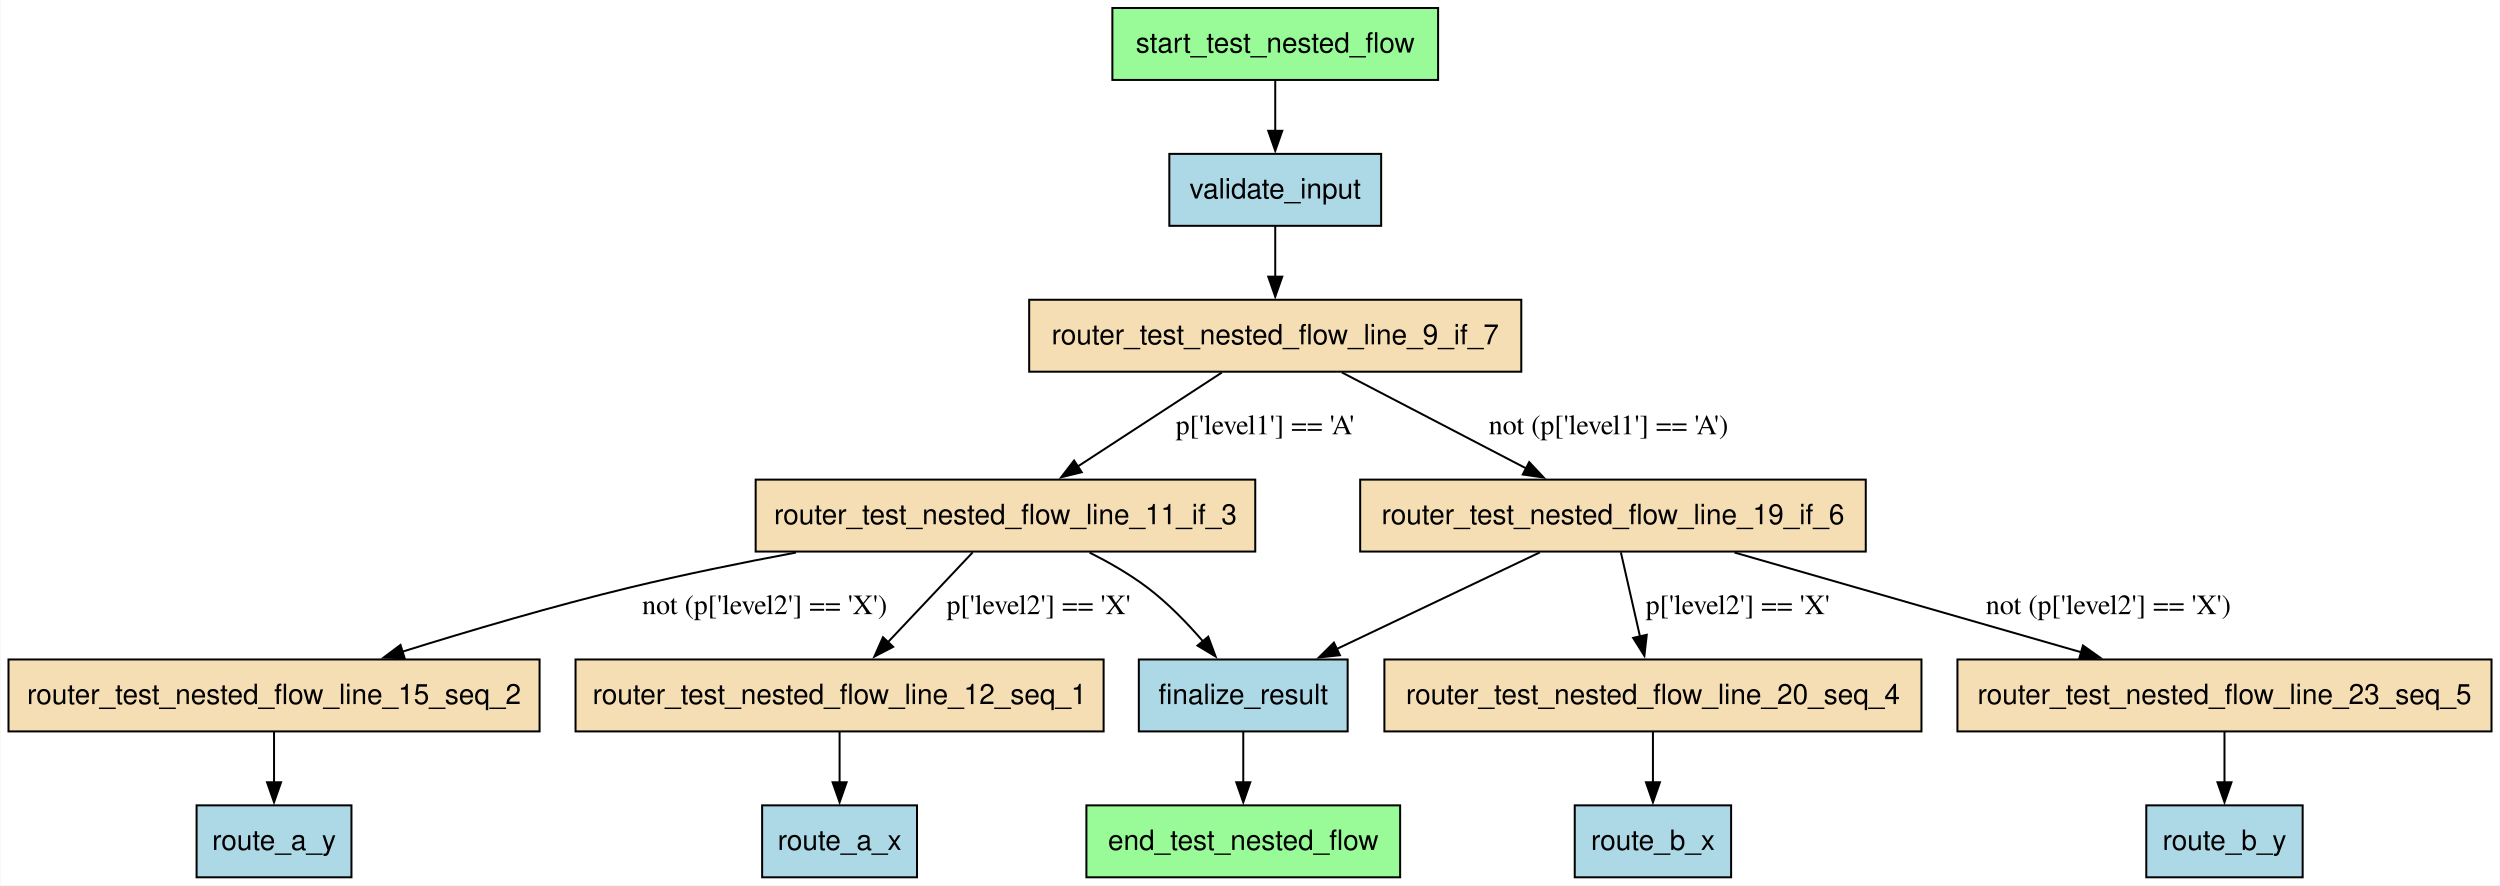
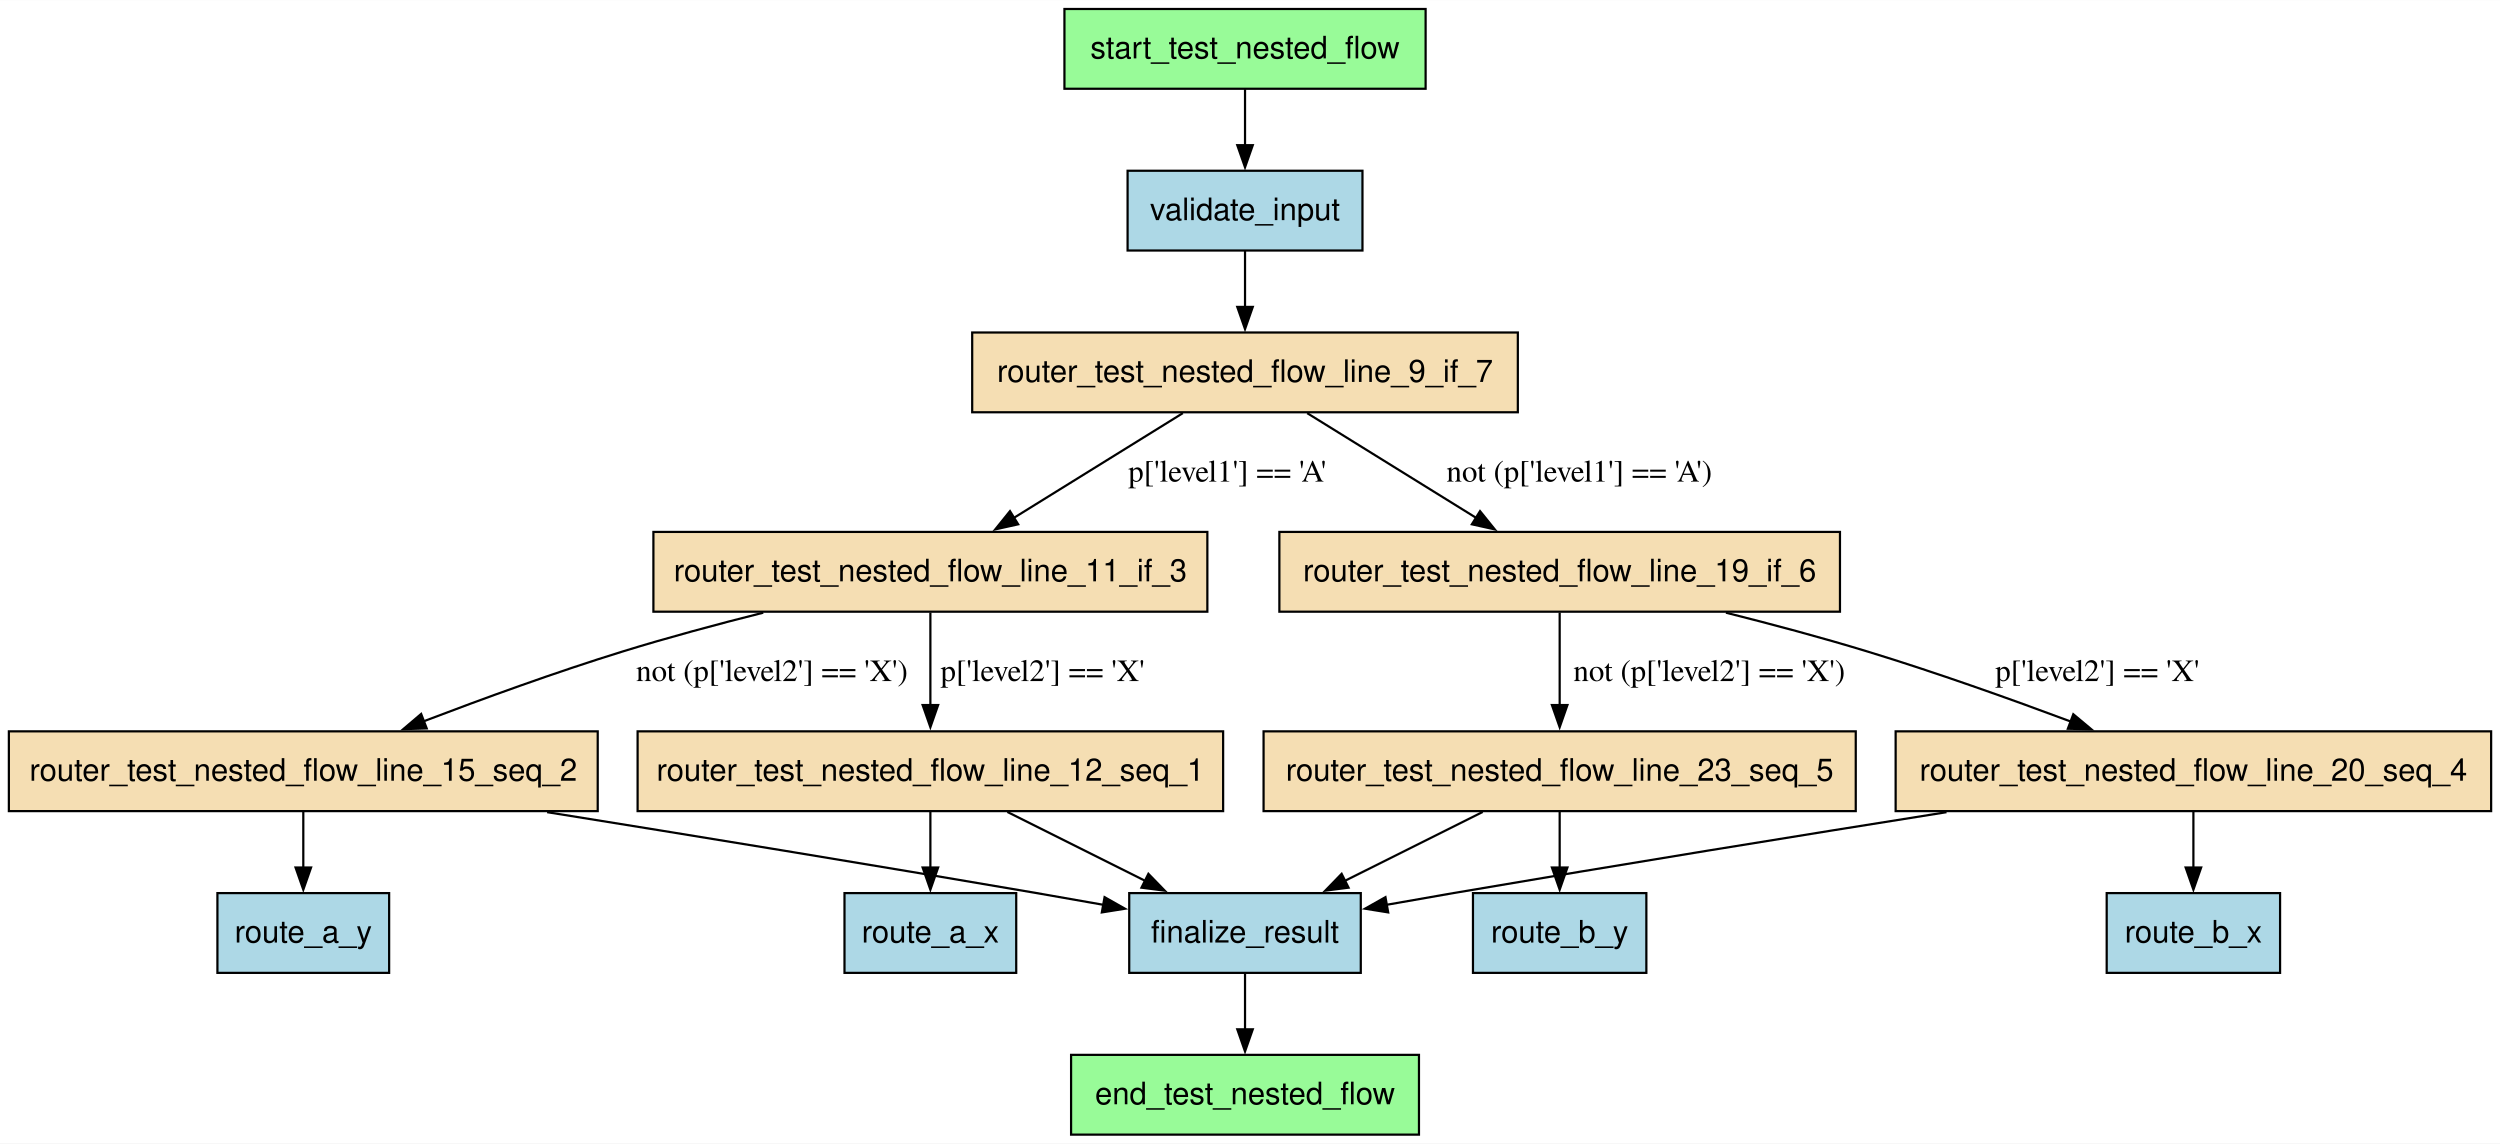
- <svg xmlns="http://www.w3.org/2000/svg" width="1251pt" height="443pt" viewBox="0.00 0.00 1250.50 443.00">
-   <g id="graph0" class="graph" transform="scale(1 1) rotate(0) translate(4 439)">
-     <polygon fill="white" stroke="none" points="-4,4 -4,-439 1246.5,-439 1246.5,4 -4,4" />
+ <svg xmlns="http://www.w3.org/2000/svg" width="1128pt" height="516pt" viewBox="0.00 0.00 1128.25 516.00">
+   <g id="graph0" class="graph" transform="scale(1 1) rotate(0) translate(4 512)">
+     <polygon fill="white" stroke="none" points="-4,4 -4,-512 1124.25,-512 1124.25,4 -4,4" />
    <g id="node1" class="node">
-       <polygon fill="palegreen" stroke="black" points="696.38,-36 539.38,-36 539.38,0 696.38,0 696.38,-36" />
-       <text text-anchor="middle" x="617.88" y="-13.7" font-family="Helvetica,sans-Serif" font-size="14.00">end_test_nested_flow</text>
+       <polygon fill="palegreen" stroke="black" points="636.38,-36 479.38,-36 479.38,0 636.38,0 636.38,-36" />
+       <text text-anchor="middle" x="557.88" y="-13.7" font-family="Helvetica,sans-Serif" font-size="14.00">end_test_nested_flow</text>
    </g>
    <g id="node2" class="node">
-       <polygon fill="lightblue" stroke="black" points="670.12,-109 565.62,-109 565.62,-73 670.12,-73 670.12,-109" />
-       <text text-anchor="middle" x="617.88" y="-86.7" font-family="Helvetica,sans-Serif" font-size="14.00">finalize_result</text>
+       <polygon fill="lightblue" stroke="black" points="610.12,-109 505.62,-109 505.62,-73 610.12,-73 610.12,-109" />
+       <text text-anchor="middle" x="557.88" y="-86.7" font-family="Helvetica,sans-Serif" font-size="14.00">finalize_result</text>
+     </g>
+     <g id="edge17" class="edge">
+       <path fill="none" stroke="black" d="M557.88,-72.81C557.88,-65.23 557.88,-56.1 557.88,-47.54" />
+       <polygon fill="black" stroke="black" points="561.38,-47.54 557.88,-37.54 554.38,-47.54 561.38,-47.54" />
+     </g>
+     <g id="node3" class="node">
+       <polygon fill="lightblue" stroke="black" points="454.62,-109 377.12,-109 377.12,-73 454.62,-73 454.62,-109" />
+       <text text-anchor="middle" x="415.88" y="-86.7" font-family="Helvetica,sans-Serif" font-size="14.00">route_a_x</text>
+     </g>
+     <g id="node4" class="node">
+       <polygon fill="lightblue" stroke="black" points="171.62,-109 94.12,-109 94.12,-73 171.62,-73 171.62,-109" />
+       <text text-anchor="middle" x="132.88" y="-86.7" font-family="Helvetica,sans-Serif" font-size="14.00">route_a_y</text>
+     </g>
+     <g id="node5" class="node">
+       <polygon fill="lightblue" stroke="black" points="1025,-109 946.75,-109 946.75,-73 1025,-73 1025,-109" />
+       <text text-anchor="middle" x="985.88" y="-86.7" font-family="Helvetica,sans-Serif" font-size="14.00">route_b_x</text>
+     </g>
+     <g id="node6" class="node">
+       <polygon fill="lightblue" stroke="black" points="739,-109 660.75,-109 660.75,-73 739,-73 739,-109" />
+       <text text-anchor="middle" x="699.88" y="-86.7" font-family="Helvetica,sans-Serif" font-size="14.00">route_b_y</text>
+     </g>
+     <g id="node7" class="node">
+       <polygon fill="wheat" stroke="black" points="540.88,-272 290.88,-272 290.88,-236 540.88,-236 540.88,-272" />
+       <text text-anchor="middle" x="415.88" y="-249.7" font-family="Helvetica,sans-Serif" font-size="14.00">router_test_nested_flow_line_11_if_3</text>
+     </g>
+     <g id="node8" class="node">
+       <polygon fill="wheat" stroke="black" points="548,-182 283.75,-182 283.75,-146 548,-146 548,-182" />
+       <text text-anchor="middle" x="415.88" y="-159.7" font-family="Helvetica,sans-Serif" font-size="14.00">router_test_nested_flow_line_12_seq_1</text>
+     </g>
+     <g id="edge5" class="edge">
+       <path fill="none" stroke="black" d="M415.88,-235.61C415.88,-223.68 415.88,-207.57 415.88,-193.74" />
+       <polygon fill="black" stroke="black" points="419.38,-193.86 415.88,-183.86 412.38,-193.86 419.38,-193.86" />
+       <text text-anchor="middle" x="466.5" y="-204.7" font-family="Times,serif" font-size="14.00">p['level2'] == 'X'</text>
+     </g>
+     <g id="node9" class="node">
+       <polygon fill="wheat" stroke="black" points="265.75,-182 0,-182 0,-146 265.75,-146 265.75,-182" />
+       <text text-anchor="middle" x="132.88" y="-159.7" font-family="Helvetica,sans-Serif" font-size="14.00">router_test_nested_flow_line_15_seq_2</text>
+     </g>
+     <g id="edge6" class="edge">
+       <path fill="none" stroke="black" d="M340.45,-235.55C319.72,-230.34 297.32,-224.32 276.88,-218 246.9,-208.74 214.03,-196.78 187.27,-186.57" />
+       <polygon fill="black" stroke="black" points="188.58,-183.32 177.99,-183 186.07,-189.86 188.58,-183.32" />
+       <text text-anchor="middle" x="344.38" y="-204.7" font-family="Times,serif" font-size="14.00">not (p['level2'] == 'X')</text>
+     </g>
+     <g id="edge13" class="edge">
+       <path fill="none" stroke="black" d="M450.61,-145.63C469.35,-136.26 492.7,-124.59 512.82,-114.53" />
+       <polygon fill="black" stroke="black" points="514.27,-117.71 521.65,-110.11 511.14,-111.45 514.27,-117.71" />
+     </g>
+     <g id="edge3" class="edge">
+       <path fill="none" stroke="black" d="M415.88,-145.81C415.88,-138.23 415.88,-129.1 415.88,-120.54" />
+       <polygon fill="black" stroke="black" points="419.38,-120.54 415.88,-110.54 412.38,-120.54 419.38,-120.54" />
+     </g>
+     <g id="edge14" class="edge">
+       <path fill="none" stroke="black" d="M242.91,-145.53C307.35,-135.18 390.28,-121.66 463.88,-109 473.61,-107.33 483.91,-105.51 493.98,-103.71" />
+       <polygon fill="black" stroke="black" points="494.49,-107.17 503.71,-101.96 493.25,-100.28 494.49,-107.17" />
+     </g>
+     <g id="edge4" class="edge">
+       <path fill="none" stroke="black" d="M132.88,-145.81C132.88,-138.23 132.88,-129.1 132.88,-120.54" />
+       <polygon fill="black" stroke="black" points="136.38,-120.54 132.88,-110.54 129.38,-120.54 136.38,-120.54" />
+     </g>
+     <g id="node10" class="node">
+       <polygon fill="wheat" stroke="black" points="826.38,-272 573.38,-272 573.38,-236 826.38,-236 826.38,-272" />
+       <text text-anchor="middle" x="699.88" y="-249.7" font-family="Helvetica,sans-Serif" font-size="14.00">router_test_nested_flow_line_19_if_6</text>
+     </g>
+     <g id="node11" class="node">
+       <polygon fill="wheat" stroke="black" points="1120.25,-182 851.5,-182 851.5,-146 1120.25,-146 1120.25,-182" />
+       <text text-anchor="middle" x="985.88" y="-159.7" font-family="Helvetica,sans-Serif" font-size="14.00">router_test_nested_flow_line_20_seq_4</text>
+     </g>
+     <g id="edge9" class="edge">
+       <path fill="none" stroke="black" d="M774.91,-235.55C795.74,-230.32 818.29,-224.29 838.88,-218 869.57,-208.63 903.28,-196.6 930.68,-186.37" />
+       <polygon fill="black" stroke="black" points="931.68,-189.73 939.81,-182.94 929.22,-183.18 931.68,-189.73" />
+       <text text-anchor="middle" x="942.52" y="-204.7" font-family="Times,serif" font-size="14.00">p['level2'] == 'X'</text>
+     </g>
+     <g id="node12" class="node">
+       <polygon fill="wheat" stroke="black" points="833.5,-182 566.25,-182 566.25,-146 833.5,-146 833.5,-182" />
+       <text text-anchor="middle" x="699.88" y="-159.7" font-family="Helvetica,sans-Serif" font-size="14.00">router_test_nested_flow_line_23_seq_5</text>
+     </g>
+     <g id="edge10" class="edge">
+       <path fill="none" stroke="black" d="M699.88,-235.61C699.88,-223.68 699.88,-207.57 699.88,-193.74" />
+       <polygon fill="black" stroke="black" points="703.38,-193.86 699.88,-183.86 696.38,-193.86 703.38,-193.86" />
+       <text text-anchor="middle" x="767.38" y="-204.7" font-family="Times,serif" font-size="14.00">not (p['level2'] == 'X')</text>
    </g>
    <g id="edge15" class="edge">
-       <path fill="none" stroke="black" d="M617.88,-72.81C617.88,-65.23 617.88,-56.1 617.88,-47.54" />
-       <polygon fill="black" stroke="black" points="621.38,-47.54 617.88,-37.54 614.38,-47.54 621.38,-47.54" />
+       <path fill="none" stroke="black" d="M874.46,-145.52C809.48,-135.19 725.98,-121.69 651.88,-109 642.14,-107.33 631.84,-105.52 621.77,-103.72" />
+       <polygon fill="black" stroke="black" points="622.49,-100.29 612.03,-101.97 621.26,-107.18 622.49,-100.29" />
    </g>
-     <g id="node3" class="node">
-       <polygon fill="lightblue" stroke="black" points="454.62,-36 377.12,-36 377.12,0 454.62,0 454.62,-36" />
-       <text text-anchor="middle" x="415.88" y="-13.7" font-family="Helvetica,sans-Serif" font-size="14.00">route_a_x</text>
+     <g id="edge7" class="edge">
+       <path fill="none" stroke="black" d="M985.88,-145.81C985.88,-138.23 985.88,-129.1 985.88,-120.54" />
+       <polygon fill="black" stroke="black" points="989.38,-120.54 985.88,-110.54 982.38,-120.54 989.38,-120.54" />
    </g>
-     <g id="node4" class="node">
-       <polygon fill="lightblue" stroke="black" points="171.62,-36 94.12,-36 94.12,0 171.62,0 171.62,-36" />
-       <text text-anchor="middle" x="132.88" y="-13.7" font-family="Helvetica,sans-Serif" font-size="14.00">route_a_y</text>
+     <g id="edge16" class="edge">
+       <path fill="none" stroke="black" d="M665.14,-145.63C646.4,-136.26 623.05,-124.59 602.93,-114.53" />
+       <polygon fill="black" stroke="black" points="604.61,-111.45 594.1,-110.11 601.48,-117.71 604.61,-111.45" />
    </g>
-     <g id="node5" class="node">
-       <polygon fill="lightblue" stroke="black" points="862,-36 783.75,-36 783.75,0 862,0 862,-36" />
-       <text text-anchor="middle" x="822.88" y="-13.7" font-family="Helvetica,sans-Serif" font-size="14.00">route_b_x</text>
+     <g id="edge8" class="edge">
+       <path fill="none" stroke="black" d="M699.88,-145.81C699.88,-138.23 699.88,-129.1 699.88,-120.54" />
+       <polygon fill="black" stroke="black" points="703.38,-120.54 699.88,-110.54 696.38,-120.54 703.38,-120.54" />
    </g>
-     <g id="node6" class="node">
-       <polygon fill="lightblue" stroke="black" points="1148,-36 1069.75,-36 1069.75,0 1148,0 1148,-36" />
-       <text text-anchor="middle" x="1108.88" y="-13.7" font-family="Helvetica,sans-Serif" font-size="14.00">route_b_y</text>
+     <g id="node13" class="node">
+       <polygon fill="wheat" stroke="black" points="681,-362 434.75,-362 434.75,-326 681,-326 681,-362" />
+       <text text-anchor="middle" x="557.88" y="-339.7" font-family="Helvetica,sans-Serif" font-size="14.00">router_test_nested_flow_line_9_if_7</text>
    </g>
-     <g id="node7" class="node">
-       <polygon fill="wheat" stroke="black" points="623.88,-199 373.88,-199 373.88,-163 623.88,-163 623.88,-199" />
-       <text text-anchor="middle" x="498.88" y="-176.7" font-family="Helvetica,sans-Serif" font-size="14.00">router_test_nested_flow_line_11_if_3</text>
+     <g id="edge11" class="edge">
+       <path fill="none" stroke="black" d="M529.82,-325.61C507.94,-312.05 477.34,-293.09 453.37,-278.23" />
+       <polygon fill="black" stroke="black" points="455.5,-275.44 445.16,-273.15 451.81,-281.39 455.5,-275.44" />
+       <text text-anchor="middle" x="549.84" y="-294.7" font-family="Times,serif" font-size="14.00">p['level1'] == 'A'</text>
    </g>
    <g id="edge12" class="edge">
-       <path fill="none" stroke="black" d="M540.96,-162.51C550.87,-157.52 561.1,-151.62 569.88,-145 580.09,-137.29 589.86,-127.2 597.89,-117.89" />
-       <polygon fill="black" stroke="black" points="600.35,-120.41 604.04,-110.48 594.96,-115.94 600.35,-120.41" />
-     </g>
-     <g id="node8" class="node">
-       <polygon fill="wheat" stroke="black" points="548,-109 283.75,-109 283.75,-73 548,-73 548,-109" />
-       <text text-anchor="middle" x="415.88" y="-86.7" font-family="Helvetica,sans-Serif" font-size="14.00">router_test_nested_flow_line_12_seq_1</text>
-     </g>
-     <g id="edge5" class="edge">
-       <path fill="none" stroke="black" d="M482.48,-162.61C470.31,-149.72 453.54,-131.93 439.87,-117.44" />
-       <polygon fill="black" stroke="black" points="442.69,-115.32 433.28,-110.45 437.59,-120.13 442.69,-115.32" />
-       <text text-anchor="middle" x="515.43" y="-131.7" font-family="Times,serif" font-size="14.00">p['level2'] == 'X'</text>
-     </g>
-     <g id="node9" class="node">
-       <polygon fill="wheat" stroke="black" points="265.75,-109 0,-109 0,-73 265.75,-73 265.75,-109" />
-       <text text-anchor="middle" x="132.88" y="-86.7" font-family="Helvetica,sans-Serif" font-size="14.00">router_test_nested_flow_line_15_seq_2</text>
-     </g>
-     <g id="edge6" class="edge">
-       <path fill="none" stroke="black" d="M394.05,-162.51C366.84,-157.41 337.66,-151.46 310.88,-145 272.69,-135.79 230.54,-123.34 196.85,-112.83" />
-       <polygon fill="black" stroke="black" points="198.25,-109.6 187.67,-109.94 196.16,-116.28 198.25,-109.6" />
-       <text text-anchor="middle" x="378.38" y="-131.7" font-family="Times,serif" font-size="14.00">not (p['level2'] == 'X')</text>
-     </g>
-     <g id="edge3" class="edge">
-       <path fill="none" stroke="black" d="M415.88,-72.81C415.88,-65.23 415.88,-56.1 415.88,-47.54" />
-       <polygon fill="black" stroke="black" points="419.38,-47.54 415.88,-37.54 412.38,-47.54 419.38,-47.54" />
-     </g>
-     <g id="edge4" class="edge">
-       <path fill="none" stroke="black" d="M132.88,-72.81C132.88,-65.23 132.88,-56.1 132.88,-47.54" />
-       <polygon fill="black" stroke="black" points="136.38,-47.54 132.88,-37.54 129.38,-47.54 136.38,-47.54" />
-     </g>
-     <g id="node10" class="node">
-       <polygon fill="wheat" stroke="black" points="929.38,-199 676.38,-199 676.38,-163 929.38,-163 929.38,-199" />
-       <text text-anchor="middle" x="802.88" y="-176.7" font-family="Helvetica,sans-Serif" font-size="14.00">router_test_nested_flow_line_19_if_6</text>
-     </g>
-     <g id="edge14" class="edge">
-       <path fill="none" stroke="black" d="M766.32,-162.61C737.19,-148.75 696.18,-129.25 664.65,-114.25" />
-       <polygon fill="black" stroke="black" points="666.25,-111.13 655.72,-110 663.24,-117.46 666.25,-111.13" />
-     </g>
-     <g id="node11" class="node">
-       <polygon fill="wheat" stroke="black" points="957.25,-109 688.5,-109 688.5,-73 957.25,-73 957.25,-109" />
-       <text text-anchor="middle" x="822.88" y="-86.7" font-family="Helvetica,sans-Serif" font-size="14.00">router_test_nested_flow_line_20_seq_4</text>
-     </g>
-     <g id="edge9" class="edge">
-       <path fill="none" stroke="black" d="M806.83,-162.61C809.57,-150.56 813.27,-134.24 816.44,-120.33" />
-       <polygon fill="black" stroke="black" points="819.79,-121.35 818.6,-110.83 812.97,-119.8 819.79,-121.35" />
-       <text text-anchor="middle" x="865.29" y="-131.7" font-family="Times,serif" font-size="14.00">p['level2'] == 'X'</text>
-     </g>
-     <g id="node12" class="node">
-       <polygon fill="wheat" stroke="black" points="1242.5,-109 975.25,-109 975.25,-73 1242.5,-73 1242.5,-109" />
-       <text text-anchor="middle" x="1108.88" y="-86.7" font-family="Helvetica,sans-Serif" font-size="14.00">router_test_nested_flow_line_23_seq_5</text>
-     </g>
-     <g id="edge10" class="edge">
-       <path fill="none" stroke="black" d="M863.7,-162.51C913.65,-148.14 984.51,-127.77 1037.21,-112.61" />
-       <polygon fill="black" stroke="black" points="1038.07,-116 1046.71,-109.88 1036.14,-109.28 1038.07,-116" />
-       <text text-anchor="middle" x="1050.78" y="-131.7" font-family="Times,serif" font-size="14.00">not (p['level2'] == 'X')</text>
-     </g>
-     <g id="edge7" class="edge">
-       <path fill="none" stroke="black" d="M822.88,-72.81C822.88,-65.23 822.88,-56.1 822.88,-47.54" />
-       <polygon fill="black" stroke="black" points="826.38,-47.54 822.88,-37.54 819.38,-47.54 826.38,-47.54" />
-     </g>
-     <g id="edge8" class="edge">
-       <path fill="none" stroke="black" d="M1108.88,-72.81C1108.88,-65.23 1108.88,-56.1 1108.88,-47.54" />
-       <polygon fill="black" stroke="black" points="1112.38,-47.54 1108.88,-37.54 1105.38,-47.54 1112.38,-47.54" />
-     </g>
-     <g id="node13" class="node">
-       <polygon fill="wheat" stroke="black" points="757,-289 510.75,-289 510.75,-253 757,-253 757,-289" />
-       <text text-anchor="middle" x="633.88" y="-266.7" font-family="Helvetica,sans-Serif" font-size="14.00">router_test_nested_flow_line_9_if_7</text>
-     </g>
-     <g id="edge11" class="edge">
-       <path fill="none" stroke="black" d="M607.2,-252.61C586.59,-239.18 557.83,-220.43 535.13,-205.63" />
-       <polygon fill="black" stroke="black" points="537.05,-202.71 526.76,-200.18 533.23,-208.57 537.05,-202.71" />
-       <text text-anchor="middle" x="628.72" y="-221.7" font-family="Times,serif" font-size="14.00">p['level1'] == 'A'</text>
-     </g>
-     <g id="edge13" class="edge">
-       <path fill="none" stroke="black" d="M667.26,-252.61C693.65,-238.87 730.69,-219.59 759.39,-204.64" />
-       <polygon fill="black" stroke="black" points="760.96,-207.77 768.21,-200.05 757.73,-201.56 760.96,-207.77" />
-       <text text-anchor="middle" x="800.64" y="-221.7" font-family="Times,serif" font-size="14.00">not (p['level1'] == 'A')</text>
+       <path fill="none" stroke="black" d="M585.93,-325.61C607.81,-312.05 638.41,-293.09 662.38,-278.23" />
+       <polygon fill="black" stroke="black" points="663.94,-281.39 670.59,-273.15 660.25,-275.44 663.94,-281.39" />
+       <text text-anchor="middle" x="708.72" y="-294.7" font-family="Times,serif" font-size="14.00">not (p['level1'] == 'A')</text>
    </g>
    <g id="node14" class="node">
-       <polygon fill="palegreen" stroke="black" points="715.38,-435 552.38,-435 552.38,-399 715.38,-399 715.38,-435" />
-       <text text-anchor="middle" x="633.88" y="-412.7" font-family="Helvetica,sans-Serif" font-size="14.00">start_test_nested_flow</text>
+       <polygon fill="palegreen" stroke="black" points="639.38,-508 476.38,-508 476.38,-472 639.38,-472 639.38,-508" />
+       <text text-anchor="middle" x="557.88" y="-485.7" font-family="Helvetica,sans-Serif" font-size="14.00">start_test_nested_flow</text>
    </g>
    <g id="node15" class="node">
-       <polygon fill="lightblue" stroke="black" points="686.88,-362 580.88,-362 580.88,-326 686.88,-326 686.88,-362" />
-       <text text-anchor="middle" x="633.88" y="-339.7" font-family="Helvetica,sans-Serif" font-size="14.00">validate_input</text>
+       <polygon fill="lightblue" stroke="black" points="610.88,-435 504.88,-435 504.88,-399 610.88,-399 610.88,-435" />
+       <text text-anchor="middle" x="557.88" y="-412.7" font-family="Helvetica,sans-Serif" font-size="14.00">validate_input</text>
    </g>
    <g id="edge1" class="edge">
-       <path fill="none" stroke="black" d="M633.88,-398.81C633.88,-391.23 633.88,-382.1 633.88,-373.54" />
-       <polygon fill="black" stroke="black" points="637.38,-373.54 633.88,-363.54 630.38,-373.54 637.38,-373.54" />
+       <path fill="none" stroke="black" d="M557.88,-471.81C557.88,-464.23 557.88,-455.1 557.88,-446.54" />
+       <polygon fill="black" stroke="black" points="561.38,-446.54 557.88,-436.54 554.38,-446.54 561.38,-446.54" />
    </g>
    <g id="edge2" class="edge">
-       <path fill="none" stroke="black" d="M633.88,-325.81C633.88,-318.23 633.88,-309.1 633.88,-300.54" />
-       <polygon fill="black" stroke="black" points="637.38,-300.54 633.88,-290.54 630.38,-300.54 637.38,-300.54" />
+       <path fill="none" stroke="black" d="M557.88,-398.81C557.88,-391.23 557.88,-382.1 557.88,-373.54" />
+       <polygon fill="black" stroke="black" points="561.38,-373.54 557.88,-363.54 554.38,-373.54 561.38,-373.54" />
    </g>
  </g>
</svg>
